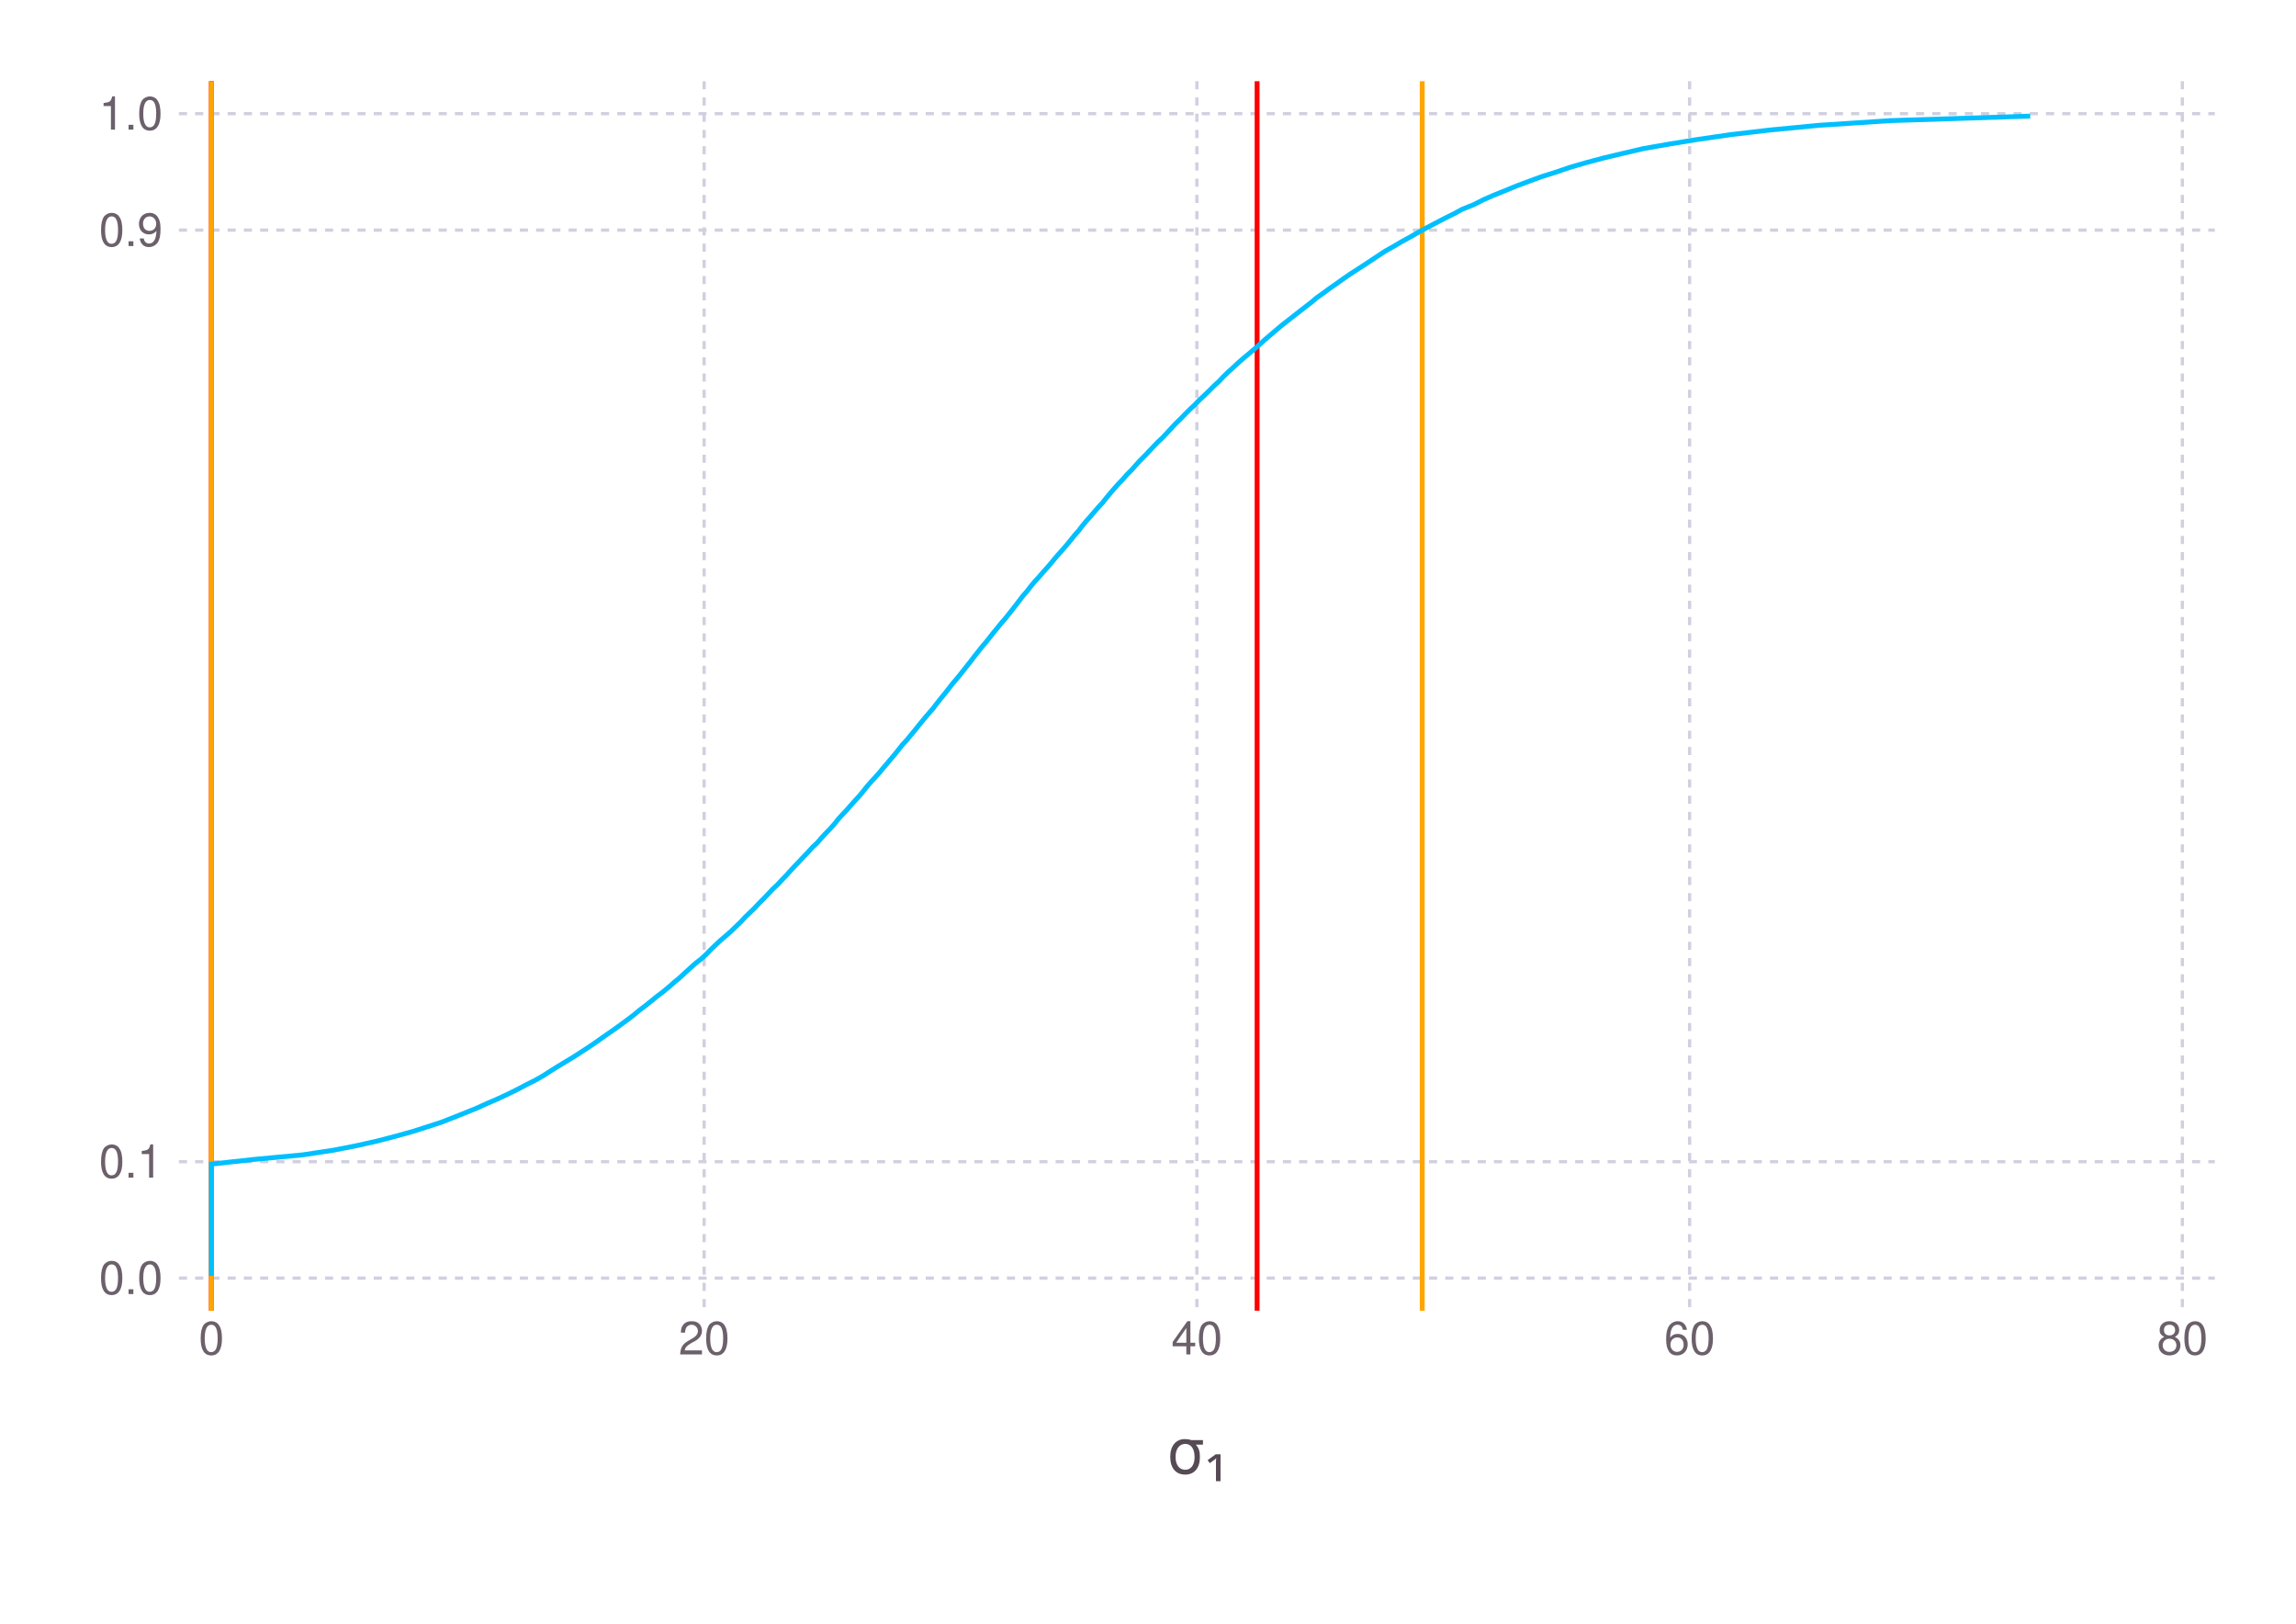
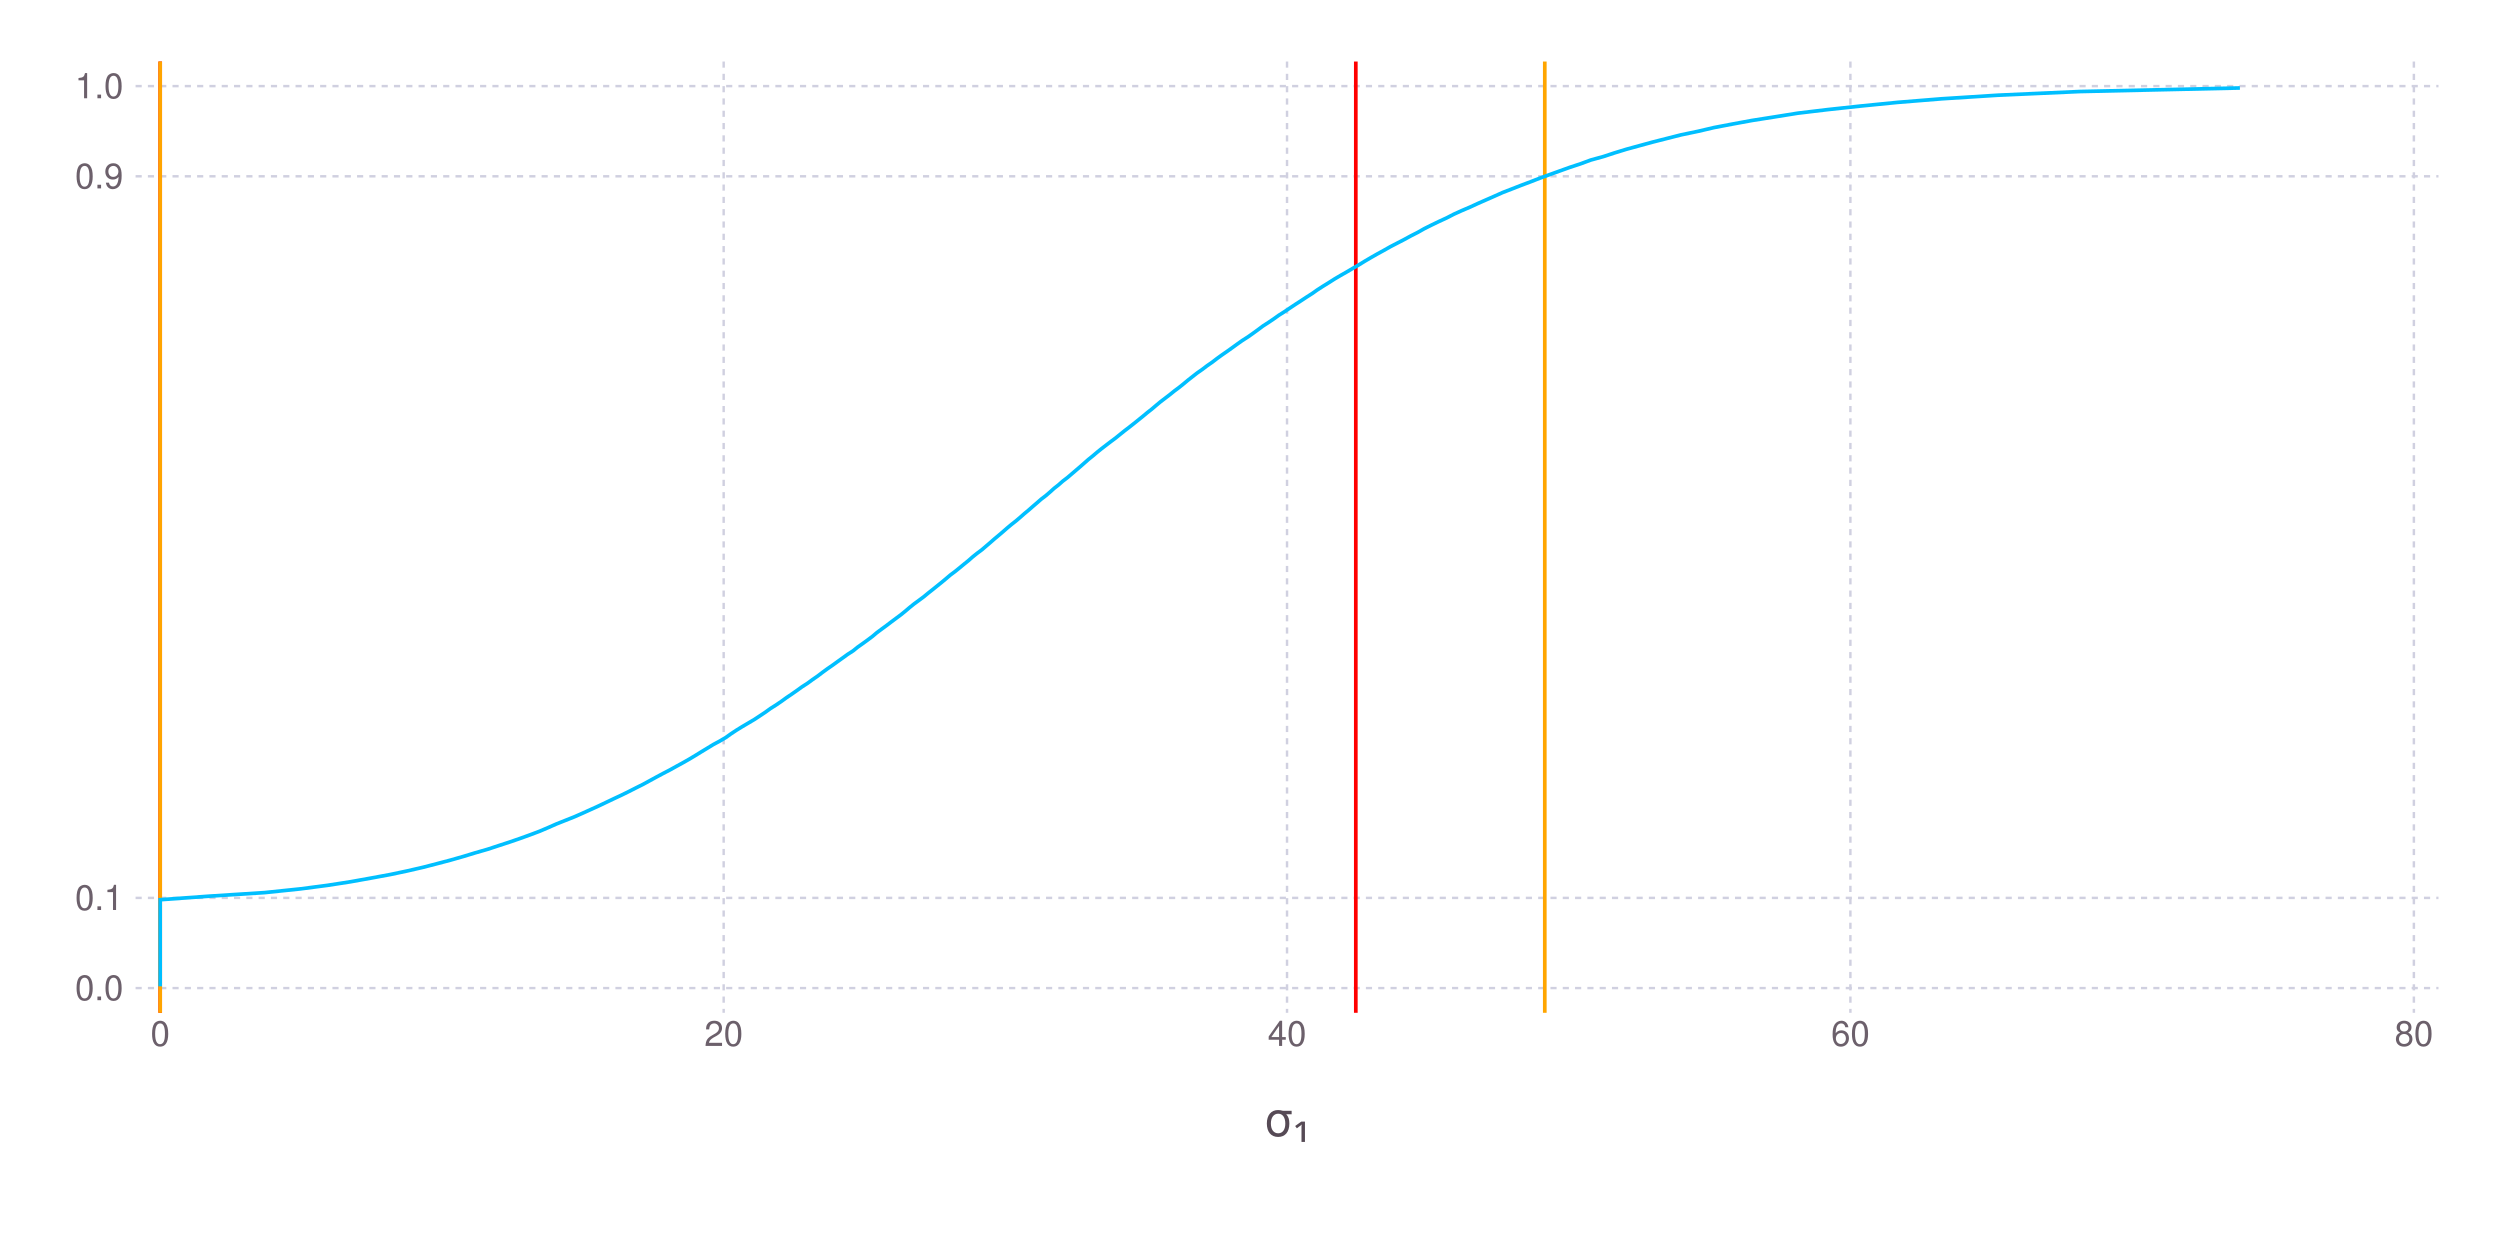
- <svg xmlns="http://www.w3.org/2000/svg" version="1.2" width="141.42mm" height="100mm" viewBox="0 0 141.42 100" stroke="none" fill="#000000" stroke-width="0.3" font-size="3.88">
+ <svg xmlns="http://www.w3.org/2000/svg" version="1.2" width="203.2mm" height="101.6mm" viewBox="0 0 203.2 101.6" stroke="none" fill="#000000" stroke-width="0.3" font-size="3.88">
  <defs>
    <marker id="arrow" markerWidth="15" markerHeight="7" refX="5" refY="3.5" orient="auto" markerUnits="strokeWidth">
      <path d="M0,0 L15,3.5 L0,7 z" stroke="context-stroke" fill="context-stroke" />
    </marker>
  </defs>
-   <g class="plotroot xscalable yscalable" id="img-6c014a78-1">
-     <g font-size="3.88" font-family="'PT Sans','Helvetica Neue','Helvetica',sans-serif" fill="#564A55" stroke="#000000" stroke-opacity="0.000" id="img-6c014a78-2">
-       <g transform="translate(73.72,88.39)">
+   <g class="plotroot xscalable yscalable" id="img-a584ae3d-1">
+     <g font-size="3.88" font-family="'PT Sans','Helvetica Neue','Helvetica',sans-serif" fill="#564A55" stroke="#000000" stroke-opacity="0.000" id="img-a584ae3d-2">
+       <g transform="translate(104.61,89.99)">
        <g class="primitive">
          <text text-anchor="middle" dy="0.6em">σ₁</text>
        </g>
      </g>
    </g>
-     <g class="guide xlabels" font-size="2.82" font-family="'PT Sans Caption','Helvetica Neue','Helvetica',sans-serif" fill="#6C606B" id="img-6c014a78-3">
-       <g transform="translate(13.02,81.72)">
+     <g class="guide xlabels" font-size="2.82" font-family="'PT Sans Caption','Helvetica Neue','Helvetica',sans-serif" fill="#6C606B" id="img-a584ae3d-3">
+       <g transform="translate(13.02,83.32)">
        <g class="primitive">
          <text text-anchor="middle" dy="0.6em">0</text>
        </g>
      </g>
-       <g transform="translate(43.37,81.72)">
+       <g transform="translate(58.82,83.32)">
        <g class="primitive">
          <text text-anchor="middle" dy="0.6em">20</text>
        </g>
      </g>
-       <g transform="translate(73.72,81.72)">
+       <g transform="translate(104.61,83.32)">
        <g class="primitive">
          <text text-anchor="middle" dy="0.6em">40</text>
        </g>
      </g>
-       <g transform="translate(104.07,81.72)">
+       <g transform="translate(150.4,83.32)">
        <g class="primitive">
          <text text-anchor="middle" dy="0.6em">60</text>
        </g>
      </g>
-       <g transform="translate(134.42,81.72)">
+       <g transform="translate(196.2,83.32)">
        <g class="primitive">
          <text text-anchor="middle" dy="0.6em">80</text>
        </g>
      </g>
    </g>
-     <g clip-path="url(#img-6c014a78-4)">
-       <g id="img-6c014a78-5">
-         <g pointer-events="visible" fill="#000000" fill-opacity="0.000" stroke="#000000" stroke-opacity="0.000" class="guide background" id="img-6c014a78-6">
-           <g transform="translate(73.72,42.86)" id="img-6c014a78-7">
-             <path d="M-62.7,-37.86 L 62.7 -37.86 62.7 37.86 -62.7 37.86 z" class="primitive" />
+     <g clip-path="url(#img-a584ae3d-4)">
+       <g id="img-a584ae3d-5">
+         <g pointer-events="visible" fill="#000000" fill-opacity="0.000" stroke="#000000" stroke-opacity="0.000" class="guide background" id="img-a584ae3d-6">
+           <g transform="translate(104.61,43.66)" id="img-a584ae3d-7">
+             <path d="M-93.59,-38.66 L 93.59 -38.66 93.59 38.66 -93.59 38.66 z" class="primitive" />
          </g>
        </g>
-         <g class="guide xgridlines yfixed" stroke-dasharray="0.5,0.5" stroke-width="0.2" stroke="#D0D0E0" id="img-6c014a78-8">
-           <g transform="translate(13.02,42.86)" id="img-6c014a78-9">
-             <path fill="none" d="M0,-37.86 L 0 37.86" class="primitive" />
+         <g class="guide xgridlines yfixed" stroke-dasharray="0.5,0.5" stroke-width="0.2" stroke="#D0D0E0" id="img-a584ae3d-8">
+           <g transform="translate(13.02,43.66)" id="img-a584ae3d-9">
+             <path fill="none" d="M0,-38.66 L 0 38.66" class="primitive" />
          </g>
-           <g transform="translate(43.37,42.86)" id="img-6c014a78-10">
-             <path fill="none" d="M0,-37.86 L 0 37.86" class="primitive" />
+           <g transform="translate(58.82,43.66)" id="img-a584ae3d-10">
+             <path fill="none" d="M0,-38.66 L 0 38.66" class="primitive" />
          </g>
-           <g transform="translate(73.72,42.86)" id="img-6c014a78-11">
-             <path fill="none" d="M0,-37.86 L 0 37.86" class="primitive" />
+           <g transform="translate(104.61,43.66)" id="img-a584ae3d-11">
+             <path fill="none" d="M0,-38.66 L 0 38.66" class="primitive" />
          </g>
-           <g transform="translate(104.07,42.86)" id="img-6c014a78-12">
-             <path fill="none" d="M0,-37.86 L 0 37.86" class="primitive" />
+           <g transform="translate(150.4,43.66)" id="img-a584ae3d-12">
+             <path fill="none" d="M0,-38.66 L 0 38.66" class="primitive" />
          </g>
-           <g transform="translate(134.42,42.86)" id="img-6c014a78-13">
-             <path fill="none" d="M0,-37.86 L 0 37.86" class="primitive" />
+           <g transform="translate(196.2,43.66)" id="img-a584ae3d-13">
+             <path fill="none" d="M0,-38.66 L 0 38.66" class="primitive" />
          </g>
        </g>
-         <g class="guide ygridlines xfixed" stroke-dasharray="0.5,0.5" stroke-width="0.2" stroke="#D0D0E0" id="img-6c014a78-14">
-           <g transform="translate(73.72,78.71)" id="img-6c014a78-15">
-             <path fill="none" d="M-62.7,0 L 62.7 0" class="primitive" />
+         <g class="guide ygridlines xfixed" stroke-dasharray="0.5,0.5" stroke-width="0.2" stroke="#D0D0E0" id="img-a584ae3d-14">
+           <g transform="translate(104.61,80.31)" id="img-a584ae3d-15">
+             <path fill="none" d="M-93.59,0 L 93.59 0" class="primitive" />
          </g>
-           <g transform="translate(73.72,71.54)" id="img-6c014a78-16">
-             <path fill="none" d="M-62.7,0 L 62.7 0" class="primitive" />
+           <g transform="translate(104.61,72.98)" id="img-a584ae3d-16">
+             <path fill="none" d="M-93.59,0 L 93.59 0" class="primitive" />
          </g>
-           <g transform="translate(73.72,14.17)" id="img-6c014a78-17">
-             <path fill="none" d="M-62.7,0 L 62.7 0" class="primitive" />
+           <g transform="translate(104.61,14.33)" id="img-a584ae3d-17">
+             <path fill="none" d="M-93.59,0 L 93.59 0" class="primitive" />
          </g>
-           <g transform="translate(73.72,7)" id="img-6c014a78-18">
-             <path fill="none" d="M-62.7,0 L 62.7 0" class="primitive" />
+           <g transform="translate(104.61,7)" id="img-a584ae3d-18">
+             <path fill="none" d="M-93.59,0 L 93.59 0" class="primitive" />
          </g>
        </g>
-         <g class="plotpanel" id="img-6c014a78-19">
-           <g class="yfixed" id="img-6c014a78-20">
-             <g stroke-dasharray="none" stroke-width="0.3" stroke="#FF0000" id="img-6c014a78-21">
-               <g transform="translate(77.43,42.86)" id="img-6c014a78-22">
-                 <path fill="none" d="M0,-37.86 L 0 37.86" class="primitive" />
+         <g class="plotpanel" id="img-a584ae3d-19">
+           <g class="yfixed" id="img-a584ae3d-20">
+             <g stroke-dasharray="none" stroke-width="0.3" stroke="#FF0000" id="img-a584ae3d-21">
+               <g transform="translate(110.2,43.66)" id="img-a584ae3d-22">
+                 <path fill="none" d="M0,-38.66 L 0 38.66" class="primitive" />
              </g>
            </g>
-             <g stroke-dasharray="none" stroke-width="0.3" stroke="#FF0000" id="img-6c014a78-23">
-               <g transform="translate(13.02,42.86)" id="img-6c014a78-24">
-                 <path fill="none" d="M0,-37.86 L 0 37.86" class="primitive" />
+             <g stroke-dasharray="none" stroke-width="0.3" stroke="#FF0000" id="img-a584ae3d-23">
+               <g transform="translate(13.02,43.66)" id="img-a584ae3d-24">
+                 <path fill="none" d="M0,-38.66 L 0 38.66" class="primitive" />
              </g>
            </g>
          </g>
-           <g class="yfixed" id="img-6c014a78-25">
-             <g stroke-dasharray="none" stroke-width="0.3" stroke="#FFA500" id="img-6c014a78-26">
-               <g transform="translate(87.6,42.86)" id="img-6c014a78-27">
-                 <path fill="none" d="M0,-37.86 L 0 37.86" class="primitive" />
+           <g class="yfixed" id="img-a584ae3d-25">
+             <g stroke-dasharray="none" stroke-width="0.3" stroke="#FFA500" id="img-a584ae3d-26">
+               <g transform="translate(125.56,43.66)" id="img-a584ae3d-27">
+                 <path fill="none" d="M0,-38.66 L 0 38.66" class="primitive" />
              </g>
            </g>
-             <g stroke-dasharray="none" stroke-width="0.3" stroke="#FFA500" id="img-6c014a78-28">
-               <g transform="translate(13.02,42.86)" id="img-6c014a78-29">
-                 <path fill="none" d="M0,-37.86 L 0 37.86" class="primitive" />
+             <g stroke-dasharray="none" stroke-width="0.3" stroke="#FFA500" id="img-a584ae3d-28">
+               <g transform="translate(13.02,43.66)" id="img-a584ae3d-29">
+                 <path fill="none" d="M0,-38.66 L 0 38.66" class="primitive" />
              </g>
            </g>
          </g>
-           <g stroke-width="0.3" fill="#000000" fill-opacity="0.000" class="geometry" id="img-6c014a78-30">
-             <g class="color_LCHab{Float32}(70.0f0,60.0f0,240.0f0)" stroke-dasharray="none" stroke="#00BFFF" id="img-6c014a78-31">
-               <g transform="translate(56.88,42.86)" id="img-6c014a78-32">
-                 <path fill="none" d="M-43.86,35.71 L -43.86 35.43 -43.86 35.14 -43.86 34.85 -43.86 34.57 -43.86 34.28 -43.86 33.99 -43.86 33.71 -43.86 33.42 -43.86 33.13 -43.86 32.85 -43.86 32.56 -43.86 32.27 -43.86 31.98 -43.86 31.7 -43.86 31.41 -43.86 31.12 -43.86 30.84 -43.86 30.55 -43.86 30.26 -43.86 29.98 -43.86 29.69 -43.86 29.4 -43.86 29.12 -43.86 28.83 -41.22 28.54 -38.23 28.26 -36.32 27.97 -34.85 27.68 -33.61 27.4 -32.5 27.11 -31.46 26.82 -30.55 26.53 -29.69 26.25 -28.95 25.96 -28.22 25.67 -27.53 25.39 -26.89 25.1 -26.22 24.81 -25.62 24.53 -25.03 24.24 -24.48 23.95 -23.92 23.67 -23.41 23.38 -22.96 23.09 -22.51 22.81 -22.03 22.52 -21.55 22.23 -21.1 21.94 -20.67 21.66 -20.24 21.37 -19.83 21.08 -19.43 20.8 -19.01 20.51 -18.61 20.22 -18.23 19.94 -17.85 19.65 -17.5 19.36 -17.13 19.08 -16.77 18.79 -16.41 18.5 -16.04 18.22 -15.69 17.93 -15.36 17.64 -15.02 17.36 -14.71 17.07 -14.39 16.78 -14.07 16.49 -13.71 16.21 -13.39 15.92 -13.11 15.63 -12.82 15.35 -12.51 15.06 -12.17 14.77 -11.85 14.49 -11.55 14.2 -11.25 13.91 -10.99 13.63 -10.69 13.34 -10.39 13.05 -10.13 12.77 -9.84 12.48 -9.56 12.19 -9.29 11.9 -8.99 11.62 -8.72 11.33 -8.44 11.04 -8.19 10.76 -7.92 10.47 -7.64 10.18 -7.38 9.9 -7.1 9.61 -6.84 9.32 -6.54 9.04 -6.29 8.75 -6.02 8.46 -5.75 8.18 -5.49 7.89 -5.26 7.6 -5 7.31 -4.73 7.03 -4.48 6.74 -4.22 6.45 -3.96 6.17 -3.72 5.88 -3.49 5.59 -3.25 5.31 -2.98 5.02 -2.72 4.73 -2.49 4.45 -2.24 4.16 -2 3.87 -1.76 3.59 -1.53 3.3 -1.3 3.01 -1.04 2.73 -0.8 2.44 -0.56 2.15 -0.33 1.86 -0.1 1.58 0.14 1.29 0.39 1 0.63 0.72 0.85 0.43 1.08 0.14 1.31 -0.14 1.54 -0.43 1.76 -0.72 2 -1 2.24 -1.29 2.47 -1.58 2.69 -1.86 2.92 -2.15 3.14 -2.44 3.37 -2.73 3.59 -3.01 3.84 -3.3 4.07 -3.59 4.29 -3.87 4.53 -4.16 4.76 -4.45 5.01 -4.73 5.24 -5.02 5.47 -5.31 5.69 -5.59 5.91 -5.88 6.13 -6.17 6.38 -6.45 6.6 -6.74 6.84 -7.03 7.1 -7.31 7.35 -7.6 7.61 -7.89 7.86 -8.18 8.09 -8.46 8.34 -8.75 8.6 -9.04 8.84 -9.32 9.08 -9.61 9.31 -9.9 9.56 -10.18 9.78 -10.47 10.02 -10.76 10.27 -11.04 10.52 -11.33 10.77 -11.62 11.03 -11.9 11.26 -12.19 11.5 -12.48 11.75 -12.77 12 -13.05 12.28 -13.34 12.53 -13.63 12.81 -13.91 13.07 -14.2 13.33 -14.49 13.61 -14.77 13.89 -15.06 14.16 -15.35 14.43 -15.63 14.74 -15.92 15.01 -16.21 15.27 -16.49 15.54 -16.78 15.84 -17.07 16.12 -17.36 16.4 -17.64 16.71 -17.93 16.99 -18.22 17.29 -18.5 17.59 -18.79 17.88 -19.08 18.19 -19.36 18.46 -19.65 18.76 -19.94 19.07 -20.22 19.38 -20.51 19.71 -20.8 20.05 -21.08 20.39 -21.37 20.72 -21.66 21.03 -21.94 21.37 -22.23 21.71 -22.52 22.05 -22.81 22.41 -23.09 22.78 -23.38 23.15 -23.67 23.51 -23.95 23.89 -24.24 24.23 -24.53 24.63 -24.81 25.02 -25.1 25.44 -25.39 25.83 -25.67 26.25 -25.96 26.7 -26.25 27.13 -26.53 27.57 -26.82 28.01 -27.11 28.45 -27.4 28.95 -27.68 29.44 -27.97 29.97 -28.26 30.46 -28.54 30.99 -28.83 31.54 -29.12 32.08 -29.4 32.66 -29.69 33.2 -29.98 33.9 -30.26 34.47 -30.55 35.13 -30.84 35.83 -31.12 36.53 -31.41 37.31 -31.7 38.07 -31.98 38.99 -32.27 39.84 -32.56 40.84 -32.85 41.89 -33.13 43.11 -33.42 44.35 -33.71 45.95 -33.99 47.73 -34.28 49.73 -34.57 52.11 -34.85 55.12 -35.14 59.54 -35.43 68.17 -35.71" class="primitive" />
+           <g stroke-width="0.3" fill="#000000" fill-opacity="0.000" class="geometry" id="img-a584ae3d-30">
+             <g class="color_LCHab{Float32}(70.0f0,60.0f0,240.0f0)" stroke-dasharray="none" stroke="#00BFFF" id="img-a584ae3d-31">
+               <g transform="translate(79.2,43.66)" id="img-a584ae3d-32">
+                 <path fill="none" d="M-66.18,36.51 L -66.18 36.22 -66.18 35.92 -66.18 35.63 -66.18 35.34 -66.18 35.04 -66.18 34.75 -66.18 34.46 -66.18 34.16 -66.18 33.87 -66.18 33.58 -66.18 33.29 -66.18 32.99 -66.18 32.7 -66.18 32.41 -66.18 32.11 -66.18 31.82 -66.18 31.53 -66.18 31.23 -66.18 30.94 -66.18 30.65 -66.18 30.35 -66.18 30.06 -66.18 29.77 -66.18 29.47 -62.19 29.18 -57.68 28.89 -54.8 28.59 -52.58 28.3 -50.71 28.01 -49.04 27.71 -47.47 27.42 -46.1 27.13 -44.8 26.83 -43.68 26.54 -42.58 26.25 -41.53 25.95 -40.58 25.66 -39.57 25.37 -38.66 25.07 -37.77 24.78 -36.93 24.49 -36.1 24.19 -35.33 23.9 -34.65 23.61 -33.97 23.31 -33.24 23.02 -32.51 22.73 -31.83 22.43 -31.19 22.14 -30.55 21.85 -29.92 21.55 -29.31 21.26 -28.69 20.97 -28.08 20.67 -27.51 20.38 -26.93 20.09 -26.4 19.8 -25.85 19.5 -25.31 19.21 -24.75 18.92 -24.21 18.62 -23.68 18.33 -23.17 18.04 -22.67 17.74 -22.2 17.45 -21.72 17.16 -21.23 16.86 -20.69 16.57 -20.2 16.28 -19.78 15.98 -19.34 15.69 -18.87 15.4 -18.36 15.1 -17.87 14.81 -17.43 14.52 -16.98 14.22 -16.58 13.93 -16.12 13.64 -15.68 13.34 -15.28 13.05 -14.85 12.76 -14.42 12.46 -14.02 12.17 -13.57 11.88 -13.16 11.58 -12.74 11.29 -12.36 11 -11.95 10.7 -11.53 10.41 -11.13 10.12 -10.71 9.82 -10.31 9.53 -9.86 9.24 -9.49 8.94 -9.08 8.65 -8.68 8.36 -8.28 8.06 -7.94 7.77 -7.55 7.48 -7.14 7.18 -6.76 6.89 -6.37 6.6 -5.98 6.31 -5.61 6.01 -5.27 5.72 -4.91 5.43 -4.5 5.13 -4.11 4.84 -3.76 4.55 -3.38 4.25 -3.02 3.96 -2.66 3.67 -2.3 3.37 -1.96 3.08 -1.57 2.79 -1.2 2.49 -0.85 2.2 -0.49 1.91 -0.15 1.61 0.21 1.32 0.6 1.03 0.95 0.73 1.29 0.44 1.62 0.15 1.98 -0.15 2.32 -0.44 2.65 -0.73 3.01 -1.03 3.38 -1.32 3.72 -1.61 4.06 -1.91 4.41 -2.2 4.74 -2.49 5.09 -2.79 5.42 -3.08 5.8 -3.37 6.15 -3.67 6.47 -3.96 6.84 -4.25 7.18 -4.55 7.56 -4.84 7.9 -5.13 8.25 -5.43 8.59 -5.72 8.92 -6.01 9.26 -6.31 9.62 -6.6 9.96 -6.89 10.32 -7.18 10.71 -7.48 11.09 -7.77 11.48 -8.06 11.85 -8.36 12.21 -8.65 12.59 -8.94 12.97 -9.24 13.33 -9.53 13.69 -9.82 14.05 -10.12 14.42 -10.41 14.76 -10.7 15.12 -11 15.5 -11.29 15.88 -11.58 16.25 -11.88 16.64 -12.17 17 -12.46 17.36 -12.76 17.73 -13.05 18.1 -13.34 18.53 -13.64 18.91 -13.93 19.33 -14.22 19.72 -14.52 20.12 -14.81 20.54 -15.1 20.96 -15.4 21.36 -15.69 21.77 -15.98 22.24 -16.28 22.65 -16.57 23.05 -16.86 23.45 -17.16 23.9 -17.45 24.33 -17.74 24.75 -18.04 25.21 -18.33 25.64 -18.62 26.09 -18.92 26.54 -19.21 26.98 -19.5 27.45 -19.8 27.86 -20.09 28.31 -20.38 28.78 -20.67 29.25 -20.97 29.74 -21.26 30.25 -21.55 30.76 -21.85 31.26 -22.14 31.73 -22.43 32.24 -22.73 32.75 -23.02 33.28 -23.31 33.81 -23.61 34.37 -23.9 34.93 -24.19 35.48 -24.49 36.05 -24.78 36.56 -25.07 37.16 -25.37 37.76 -25.66 38.39 -25.95 38.97 -26.25 39.61 -26.54 40.29 -26.83 40.94 -27.13 41.6 -27.42 42.26 -27.71 42.93 -28.01 43.68 -28.3 44.42 -28.59 45.22 -28.89 45.96 -29.18 46.76 -29.47 47.59 -29.77 48.4 -30.06 49.28 -30.35 50.09 -30.65 51.14 -30.94 52.02 -31.23 53 -31.53 54.06 -31.82 55.12 -32.11 56.3 -32.41 57.44 -32.7 58.83 -32.99 60.11 -33.29 61.63 -33.58 63.21 -33.87 65.05 -34.16 66.92 -34.46 69.34 -34.75 72.02 -35.04 75.04 -35.34 78.62 -35.63 83.17 -35.92 89.84 -36.22 102.86 -36.51" class="primitive" />
              </g>
            </g>
          </g>
        </g>
      </g>
    </g>
-     <g class="guide ylabels" font-size="2.82" font-family="'PT Sans Caption','Helvetica Neue','Helvetica',sans-serif" fill="#6C606B" id="img-6c014a78-33">
-       <g transform="translate(10.02,78.71)" id="img-6c014a78-34">
+     <g class="guide ylabels" font-size="2.82" font-family="'PT Sans Caption','Helvetica Neue','Helvetica',sans-serif" fill="#6C606B" id="img-a584ae3d-33">
+       <g transform="translate(10.02,80.31)" id="img-a584ae3d-34">
        <g class="primitive">
          <text text-anchor="end" dy="0.35em">0.0</text>
        </g>
      </g>
-       <g transform="translate(10.02,71.54)" id="img-6c014a78-35">
+       <g transform="translate(10.02,72.98)" id="img-a584ae3d-35">
        <g class="primitive">
          <text text-anchor="end" dy="0.35em">0.1</text>
        </g>
      </g>
-       <g transform="translate(10.02,14.17)" id="img-6c014a78-36">
+       <g transform="translate(10.02,14.33)" id="img-a584ae3d-36">
        <g class="primitive">
          <text text-anchor="end" dy="0.35em">0.9</text>
        </g>
      </g>
-       <g transform="translate(10.02,7)" id="img-6c014a78-37">
+       <g transform="translate(10.02,7)" id="img-a584ae3d-37">
        <g class="primitive">
          <text text-anchor="end" dy="0.35em">1.0</text>
        </g>
      </g>
    </g>
  </g>
  <defs>
-     <clipPath id="img-6c014a78-4">
-       <path d="M11.02,5 L 136.42 5 136.42 80.72 11.02 80.72" />
+     <clipPath id="img-a584ae3d-4">
+       <path d="M11.02,5 L 198.2 5 198.2 82.32 11.02 82.32" />
    </clipPath>
  </defs>
</svg>
